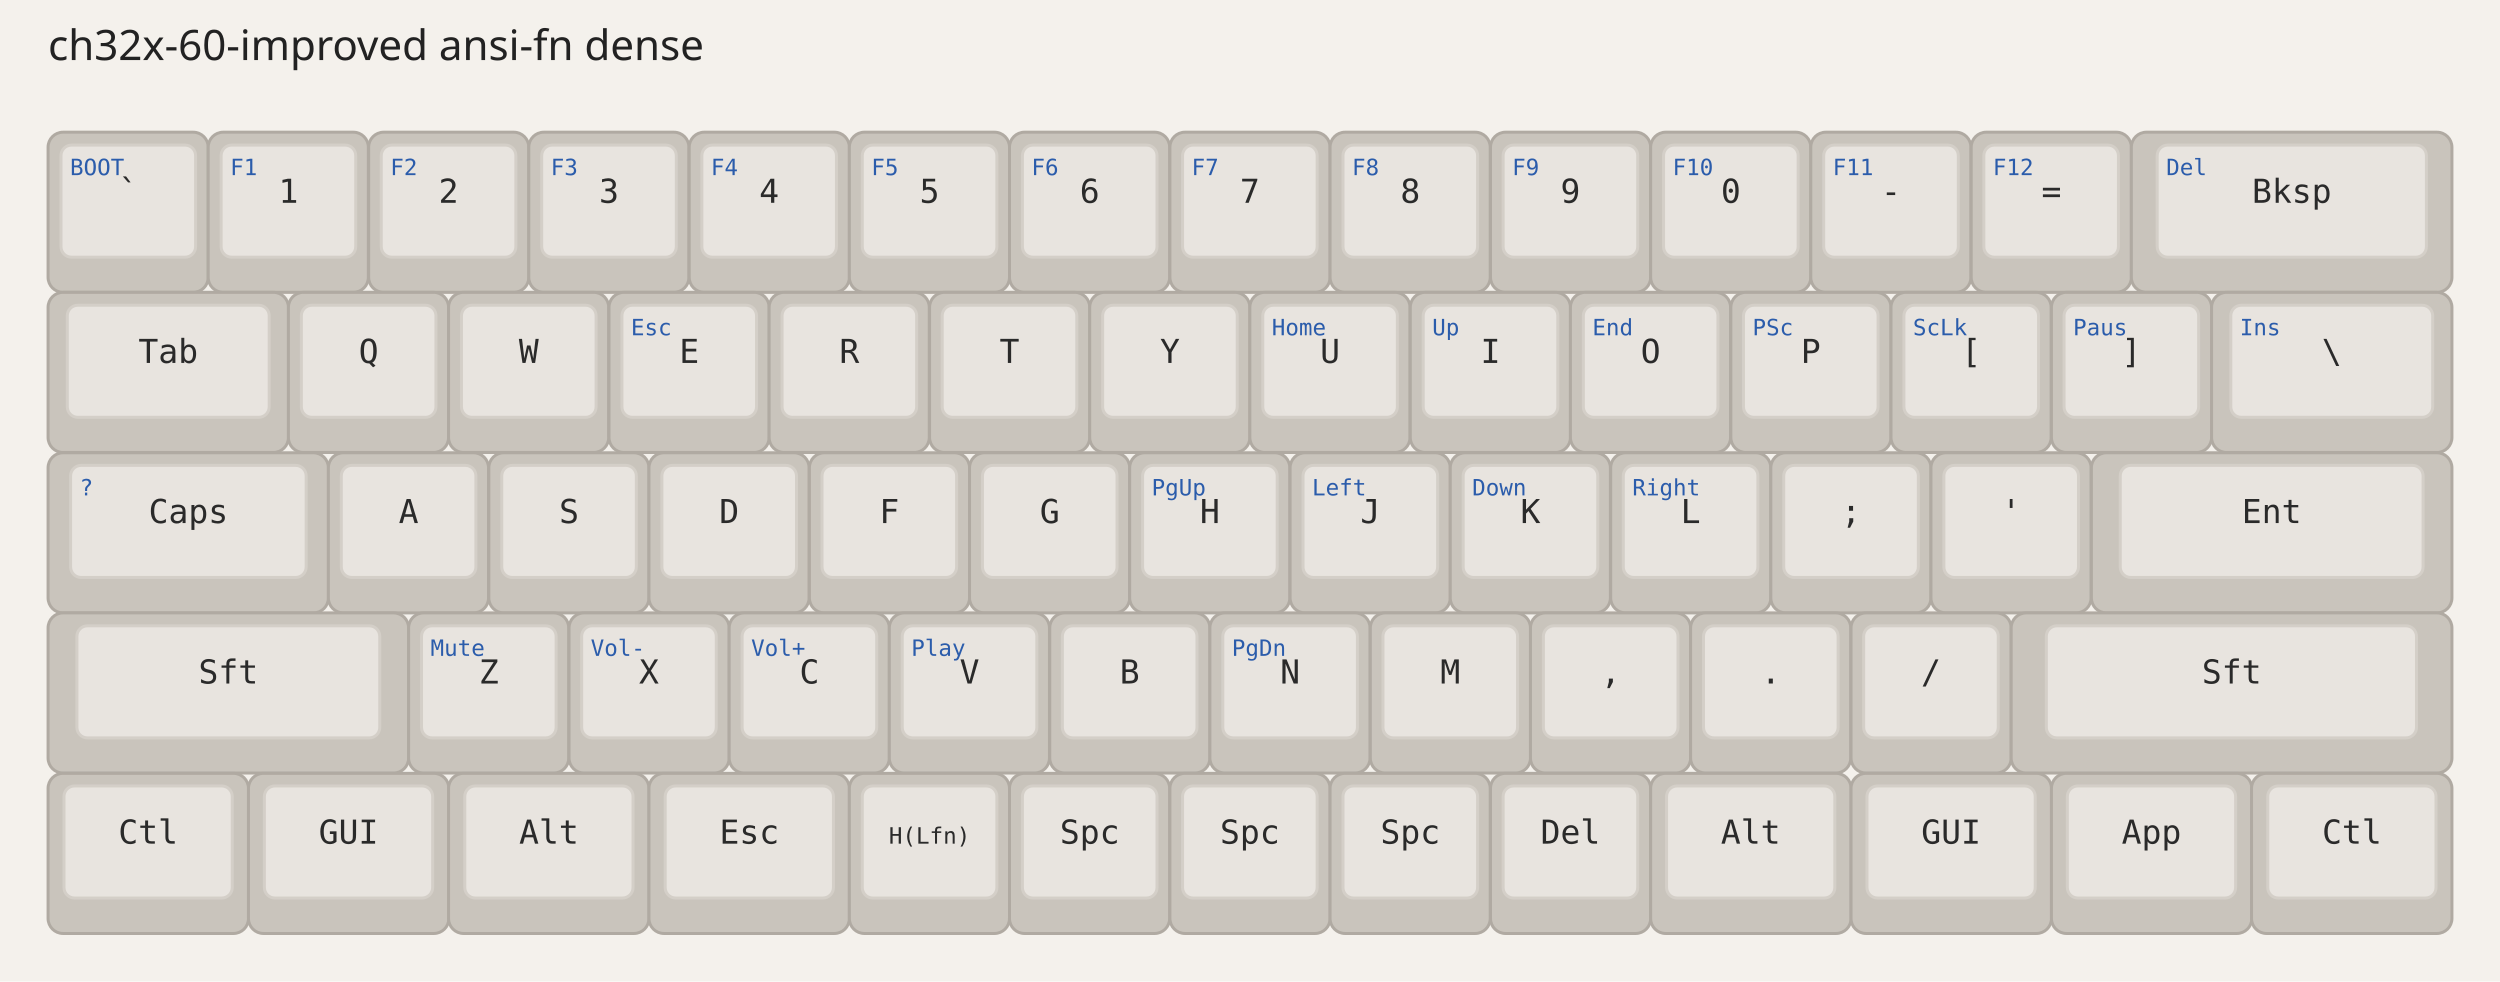
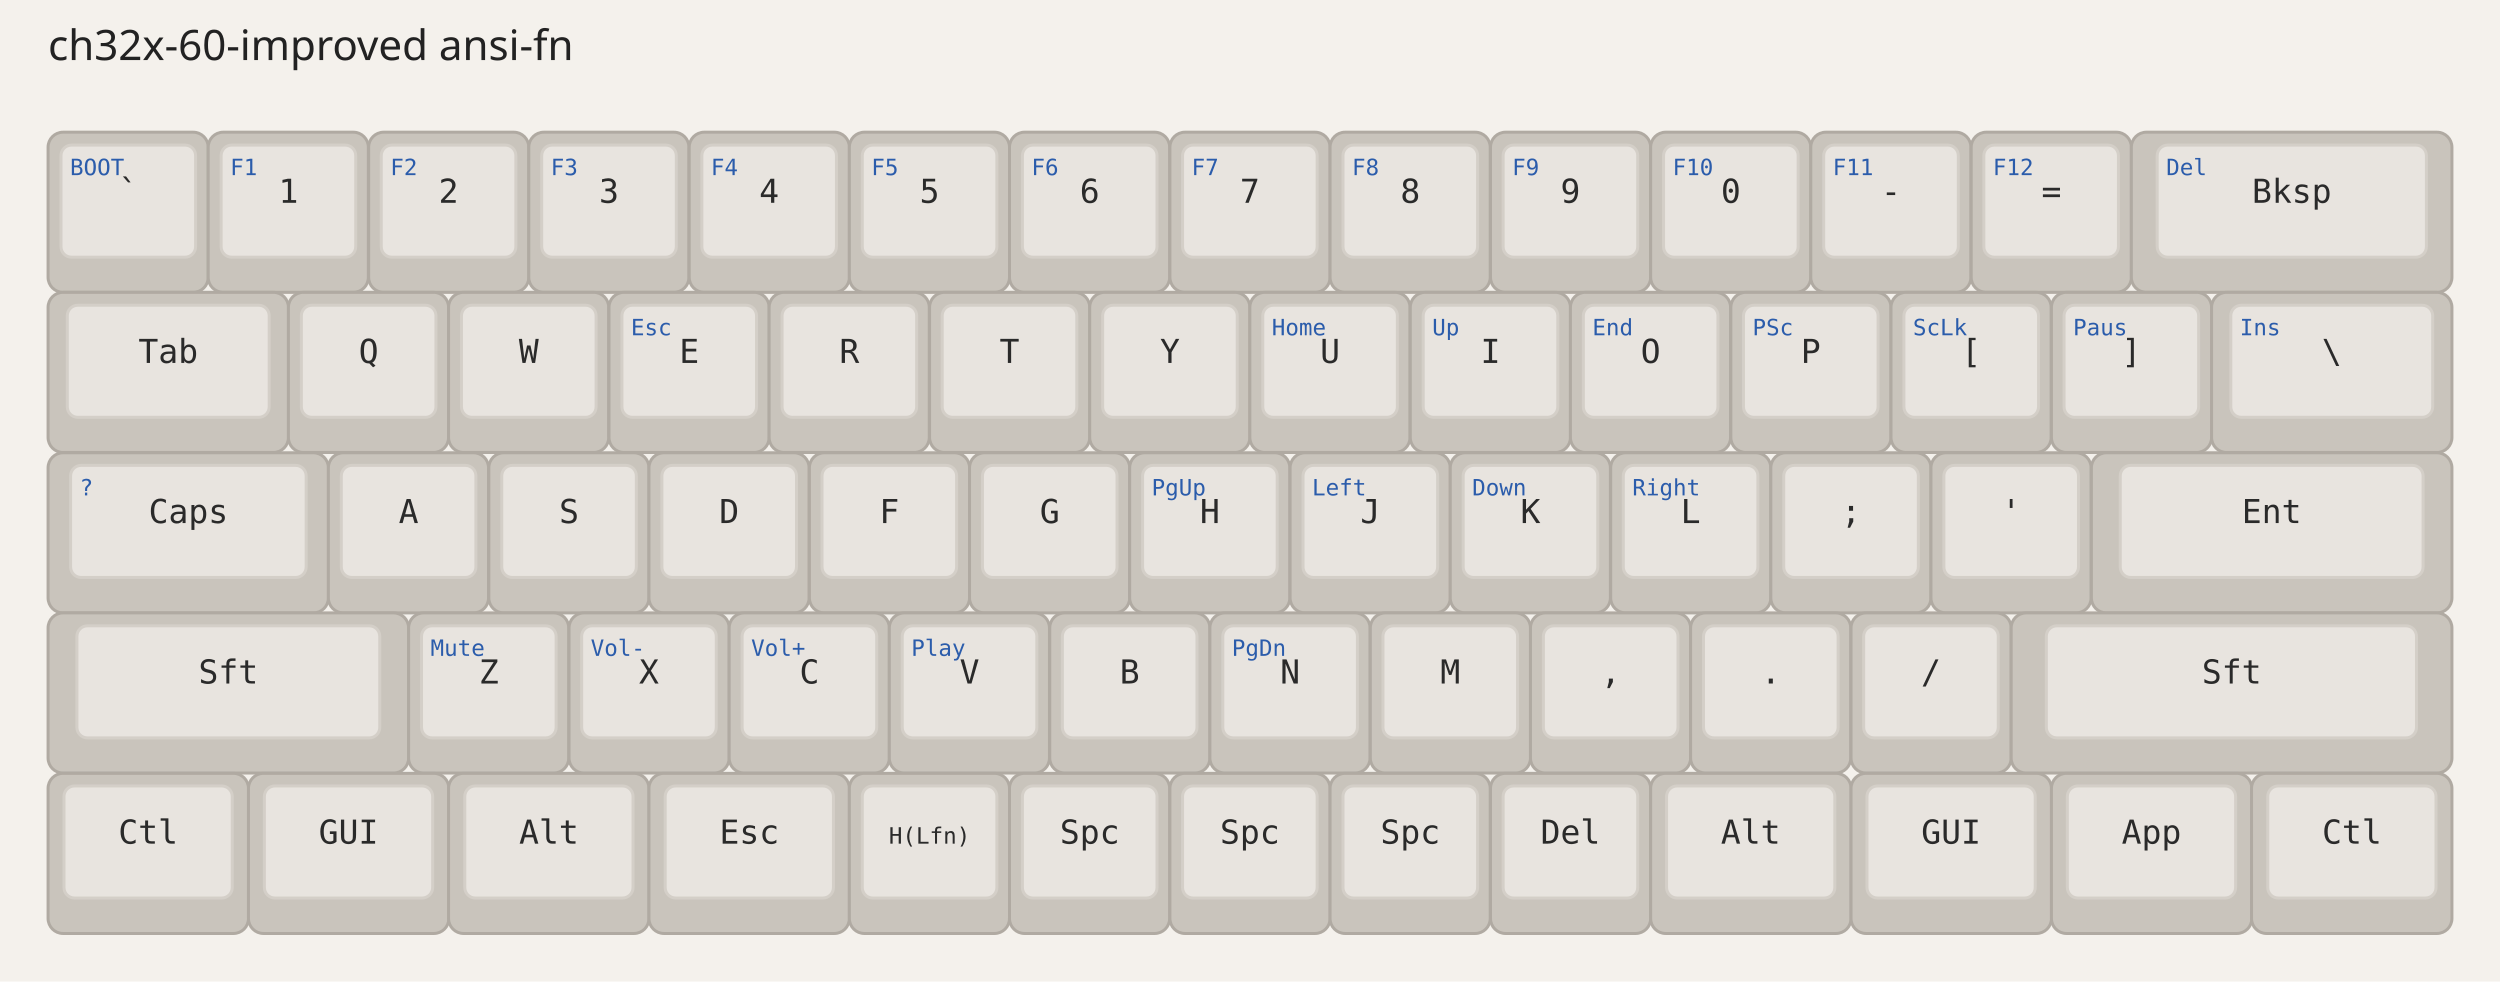
<svg xmlns="http://www.w3.org/2000/svg" width="832.1" height="326.7" viewBox="0 0 832.1 326.7">
  <rect width="100%" height="100%" fill="#f4f1ec" />
-   <text x="16" y="20" fill="#222222" font-family="ui-sans-serif,system-ui,sans-serif" font-size="14">ch32x-60-improved ansi-fn dense</text>
+   <text x="16" y="20" fill="#222222" font-family="ui-sans-serif,system-ui,sans-serif" font-size="14">ch32x-60-improved ansi-fn</text>
  <g>
    <rect x="16" y="44" width="53.3" height="53.3" rx="5" fill="#c9c4bc" stroke="#b0aaa2" />
  </g>
  <g>
    <rect x="20.3" y="48.3" width="44.8" height="37.3" rx="3.5" fill="#e8e4df" stroke="#d4cfc8" />
  </g>
  <g>
    <text x="42.7" y="67.5" text-anchor="middle" fill="#2a2a2a" font-family="ui-monospace,Menlo,monospace" font-size="11">`</text>
  </g>
  <g>
    <text x="23.3" y="58.3" text-anchor="start" fill="#2b5cab" font-family="ui-monospace,Menlo,monospace" font-size="7.5">BOOT</text>
  </g>
  <g>
    <rect x="69.3" y="44" width="53.3" height="53.3" rx="5" fill="#c9c4bc" stroke="#b0aaa2" />
  </g>
  <g>
    <rect x="73.6" y="48.3" width="44.8" height="37.3" rx="3.5" fill="#e8e4df" stroke="#d4cfc8" />
  </g>
  <g>
    <text x="96" y="67.5" text-anchor="middle" fill="#2a2a2a" font-family="ui-monospace,Menlo,monospace" font-size="11">1</text>
  </g>
  <g>
    <text x="76.6" y="58.3" text-anchor="start" fill="#2b5cab" font-family="ui-monospace,Menlo,monospace" font-size="7.5">F1</text>
  </g>
  <g>
    <rect x="122.7" y="44" width="53.3" height="53.3" rx="5" fill="#c9c4bc" stroke="#b0aaa2" />
  </g>
  <g>
    <rect x="126.9" y="48.3" width="44.8" height="37.3" rx="3.5" fill="#e8e4df" stroke="#d4cfc8" />
  </g>
  <g>
    <text x="149.3" y="67.5" text-anchor="middle" fill="#2a2a2a" font-family="ui-monospace,Menlo,monospace" font-size="11">2</text>
  </g>
  <g>
    <text x="129.9" y="58.3" text-anchor="start" fill="#2b5cab" font-family="ui-monospace,Menlo,monospace" font-size="7.5">F2</text>
  </g>
  <g>
    <rect x="176" y="44" width="53.3" height="53.3" rx="5" fill="#c9c4bc" stroke="#b0aaa2" />
  </g>
  <g>
    <rect x="180.3" y="48.3" width="44.8" height="37.3" rx="3.5" fill="#e8e4df" stroke="#d4cfc8" />
  </g>
  <g>
    <text x="202.7" y="67.5" text-anchor="middle" fill="#2a2a2a" font-family="ui-monospace,Menlo,monospace" font-size="11">3</text>
  </g>
  <g>
    <text x="183.3" y="58.3" text-anchor="start" fill="#2b5cab" font-family="ui-monospace,Menlo,monospace" font-size="7.5">F3</text>
  </g>
  <g>
    <rect x="229.4" y="44" width="53.3" height="53.3" rx="5" fill="#c9c4bc" stroke="#b0aaa2" />
  </g>
  <g>
    <rect x="233.6" y="48.3" width="44.8" height="37.3" rx="3.5" fill="#e8e4df" stroke="#d4cfc8" />
  </g>
  <g>
    <text x="256" y="67.5" text-anchor="middle" fill="#2a2a2a" font-family="ui-monospace,Menlo,monospace" font-size="11">4</text>
  </g>
  <g>
    <text x="236.6" y="58.3" text-anchor="start" fill="#2b5cab" font-family="ui-monospace,Menlo,monospace" font-size="7.5">F4</text>
  </g>
  <g>
    <rect x="282.7" y="44" width="53.3" height="53.3" rx="5" fill="#c9c4bc" stroke="#b0aaa2" />
  </g>
  <g>
    <rect x="287" y="48.3" width="44.8" height="37.3" rx="3.5" fill="#e8e4df" stroke="#d4cfc8" />
  </g>
  <g>
    <text x="309.4" y="67.5" text-anchor="middle" fill="#2a2a2a" font-family="ui-monospace,Menlo,monospace" font-size="11">5</text>
  </g>
  <g>
    <text x="290" y="58.3" text-anchor="start" fill="#2b5cab" font-family="ui-monospace,Menlo,monospace" font-size="7.5">F5</text>
  </g>
  <g>
    <rect x="336" y="44" width="53.3" height="53.3" rx="5" fill="#c9c4bc" stroke="#b0aaa2" />
  </g>
  <g>
    <rect x="340.3" y="48.3" width="44.8" height="37.3" rx="3.5" fill="#e8e4df" stroke="#d4cfc8" />
  </g>
  <g>
    <text x="362.7" y="67.5" text-anchor="middle" fill="#2a2a2a" font-family="ui-monospace,Menlo,monospace" font-size="11">6</text>
  </g>
  <g>
    <text x="343.3" y="58.3" text-anchor="start" fill="#2b5cab" font-family="ui-monospace,Menlo,monospace" font-size="7.5">F6</text>
  </g>
  <g>
    <rect x="389.4" y="44" width="53.3" height="53.3" rx="5" fill="#c9c4bc" stroke="#b0aaa2" />
  </g>
  <g>
    <rect x="393.6" y="48.3" width="44.8" height="37.3" rx="3.5" fill="#e8e4df" stroke="#d4cfc8" />
  </g>
  <g>
    <text x="416" y="67.5" text-anchor="middle" fill="#2a2a2a" font-family="ui-monospace,Menlo,monospace" font-size="11">7</text>
  </g>
  <g>
    <text x="396.6" y="58.3" text-anchor="start" fill="#2b5cab" font-family="ui-monospace,Menlo,monospace" font-size="7.5">F7</text>
  </g>
  <g>
    <rect x="442.7" y="44" width="53.3" height="53.3" rx="5" fill="#c9c4bc" stroke="#b0aaa2" />
  </g>
  <g>
    <rect x="447" y="48.3" width="44.8" height="37.3" rx="3.5" fill="#e8e4df" stroke="#d4cfc8" />
  </g>
  <g>
    <text x="469.4" y="67.5" text-anchor="middle" fill="#2a2a2a" font-family="ui-monospace,Menlo,monospace" font-size="11">8</text>
  </g>
  <g>
    <text x="450" y="58.3" text-anchor="start" fill="#2b5cab" font-family="ui-monospace,Menlo,monospace" font-size="7.5">F8</text>
  </g>
  <g>
    <rect x="496.1" y="44" width="53.3" height="53.3" rx="5" fill="#c9c4bc" stroke="#b0aaa2" />
  </g>
  <g>
    <rect x="500.3" y="48.3" width="44.8" height="37.3" rx="3.5" fill="#e8e4df" stroke="#d4cfc8" />
  </g>
  <g>
    <text x="522.7" y="67.5" text-anchor="middle" fill="#2a2a2a" font-family="ui-monospace,Menlo,monospace" font-size="11">9</text>
  </g>
  <g>
    <text x="503.3" y="58.3" text-anchor="start" fill="#2b5cab" font-family="ui-monospace,Menlo,monospace" font-size="7.5">F9</text>
  </g>
  <g>
    <rect x="549.4" y="44" width="53.3" height="53.3" rx="5" fill="#c9c4bc" stroke="#b0aaa2" />
  </g>
  <g>
    <rect x="553.7" y="48.3" width="44.8" height="37.3" rx="3.5" fill="#e8e4df" stroke="#d4cfc8" />
  </g>
  <g>
    <text x="576.1" y="67.5" text-anchor="middle" fill="#2a2a2a" font-family="ui-monospace,Menlo,monospace" font-size="11">0</text>
  </g>
  <g>
    <text x="556.7" y="58.3" text-anchor="start" fill="#2b5cab" font-family="ui-monospace,Menlo,monospace" font-size="7.5">F10</text>
  </g>
  <g>
    <rect x="602.7" y="44" width="53.3" height="53.3" rx="5" fill="#c9c4bc" stroke="#b0aaa2" />
  </g>
  <g>
    <rect x="607" y="48.3" width="44.8" height="37.3" rx="3.5" fill="#e8e4df" stroke="#d4cfc8" />
  </g>
  <g>
    <text x="629.4" y="67.5" text-anchor="middle" fill="#2a2a2a" font-family="ui-monospace,Menlo,monospace" font-size="11">-</text>
  </g>
  <g>
    <text x="610" y="58.3" text-anchor="start" fill="#2b5cab" font-family="ui-monospace,Menlo,monospace" font-size="7.5">F11</text>
  </g>
  <g>
    <rect x="656.1" y="44" width="53.3" height="53.3" rx="5" fill="#c9c4bc" stroke="#b0aaa2" />
  </g>
  <g>
    <rect x="660.3" y="48.3" width="44.8" height="37.3" rx="3.5" fill="#e8e4df" stroke="#d4cfc8" />
  </g>
  <g>
    <text x="682.8" y="67.5" text-anchor="middle" fill="#2a2a2a" font-family="ui-monospace,Menlo,monospace" font-size="11">=</text>
  </g>
  <g>
    <text x="663.3" y="58.3" text-anchor="start" fill="#2b5cab" font-family="ui-monospace,Menlo,monospace" font-size="7.5">F12</text>
  </g>
  <g>
    <rect x="709.4" y="44" width="106.7" height="53.3" rx="5" fill="#c9c4bc" stroke="#b0aaa2" />
  </g>
  <g>
    <rect x="718" y="48.3" width="89.6" height="37.3" rx="3.5" fill="#e8e4df" stroke="#d4cfc8" />
  </g>
  <g>
    <text x="762.8" y="67.5" text-anchor="middle" fill="#2a2a2a" font-family="ui-monospace,Menlo,monospace" font-size="11">Bksp</text>
  </g>
  <g>
    <text x="721" y="58.3" text-anchor="start" fill="#2b5cab" font-family="ui-monospace,Menlo,monospace" font-size="7.5">Del</text>
  </g>
  <g>
    <rect x="16" y="97.3" width="80" height="53.3" rx="5" fill="#c9c4bc" stroke="#b0aaa2" />
  </g>
  <g>
    <rect x="22.4" y="101.6" width="67.2" height="37.3" rx="3.5" fill="#e8e4df" stroke="#d4cfc8" />
  </g>
  <g>
    <text x="56" y="120.8" text-anchor="middle" fill="#2a2a2a" font-family="ui-monospace,Menlo,monospace" font-size="11">Tab</text>
  </g>
  <g>
    <rect x="96" y="97.3" width="53.3" height="53.3" rx="5" fill="#c9c4bc" stroke="#b0aaa2" />
  </g>
  <g>
    <rect x="100.3" y="101.6" width="44.8" height="37.3" rx="3.5" fill="#e8e4df" stroke="#d4cfc8" />
  </g>
  <g>
    <text x="122.7" y="120.8" text-anchor="middle" fill="#2a2a2a" font-family="ui-monospace,Menlo,monospace" font-size="11">Q</text>
  </g>
  <g>
    <rect x="149.3" y="97.3" width="53.3" height="53.3" rx="5" fill="#c9c4bc" stroke="#b0aaa2" />
  </g>
  <g>
    <rect x="153.6" y="101.6" width="44.8" height="37.3" rx="3.5" fill="#e8e4df" stroke="#d4cfc8" />
  </g>
  <g>
    <text x="176" y="120.8" text-anchor="middle" fill="#2a2a2a" font-family="ui-monospace,Menlo,monospace" font-size="11">W</text>
  </g>
  <g>
    <rect x="202.7" y="97.3" width="53.3" height="53.3" rx="5" fill="#c9c4bc" stroke="#b0aaa2" />
  </g>
  <g>
    <rect x="207" y="101.6" width="44.8" height="37.3" rx="3.5" fill="#e8e4df" stroke="#d4cfc8" />
  </g>
  <g>
    <text x="229.4" y="120.8" text-anchor="middle" fill="#2a2a2a" font-family="ui-monospace,Menlo,monospace" font-size="11">E</text>
  </g>
  <g>
    <text x="210" y="111.6" text-anchor="start" fill="#2b5cab" font-family="ui-monospace,Menlo,monospace" font-size="7.5">Esc</text>
  </g>
  <g>
    <rect x="256" y="97.3" width="53.3" height="53.3" rx="5" fill="#c9c4bc" stroke="#b0aaa2" />
  </g>
  <g>
    <rect x="260.3" y="101.6" width="44.8" height="37.3" rx="3.5" fill="#e8e4df" stroke="#d4cfc8" />
  </g>
  <g>
    <text x="282.7" y="120.8" text-anchor="middle" fill="#2a2a2a" font-family="ui-monospace,Menlo,monospace" font-size="11">R</text>
  </g>
  <g>
    <rect x="309.4" y="97.3" width="53.3" height="53.3" rx="5" fill="#c9c4bc" stroke="#b0aaa2" />
  </g>
  <g>
    <rect x="313.6" y="101.6" width="44.8" height="37.3" rx="3.5" fill="#e8e4df" stroke="#d4cfc8" />
  </g>
  <g>
    <text x="336" y="120.8" text-anchor="middle" fill="#2a2a2a" font-family="ui-monospace,Menlo,monospace" font-size="11">T</text>
  </g>
  <g>
    <rect x="362.7" y="97.3" width="53.3" height="53.3" rx="5" fill="#c9c4bc" stroke="#b0aaa2" />
  </g>
  <g>
    <rect x="367" y="101.6" width="44.8" height="37.3" rx="3.5" fill="#e8e4df" stroke="#d4cfc8" />
  </g>
  <g>
    <text x="389.4" y="120.8" text-anchor="middle" fill="#2a2a2a" font-family="ui-monospace,Menlo,monospace" font-size="11">Y</text>
  </g>
  <g>
    <rect x="416" y="97.3" width="53.3" height="53.3" rx="5" fill="#c9c4bc" stroke="#b0aaa2" />
  </g>
  <g>
    <rect x="420.3" y="101.6" width="44.8" height="37.3" rx="3.5" fill="#e8e4df" stroke="#d4cfc8" />
  </g>
  <g>
    <text x="442.7" y="120.8" text-anchor="middle" fill="#2a2a2a" font-family="ui-monospace,Menlo,monospace" font-size="11">U</text>
  </g>
  <g>
    <text x="423.3" y="111.6" text-anchor="start" fill="#2b5cab" font-family="ui-monospace,Menlo,monospace" font-size="7.5">Home</text>
  </g>
  <g>
    <rect x="469.4" y="97.3" width="53.3" height="53.3" rx="5" fill="#c9c4bc" stroke="#b0aaa2" />
  </g>
  <g>
    <rect x="473.7" y="101.6" width="44.8" height="37.3" rx="3.5" fill="#e8e4df" stroke="#d4cfc8" />
  </g>
  <g>
    <text x="496.1" y="120.8" text-anchor="middle" fill="#2a2a2a" font-family="ui-monospace,Menlo,monospace" font-size="11">I</text>
  </g>
  <g>
    <text x="476.7" y="111.6" text-anchor="start" fill="#2b5cab" font-family="ui-monospace,Menlo,monospace" font-size="7.5">Up</text>
  </g>
  <g>
    <rect x="522.7" y="97.3" width="53.3" height="53.3" rx="5" fill="#c9c4bc" stroke="#b0aaa2" />
  </g>
  <g>
    <rect x="527" y="101.6" width="44.8" height="37.3" rx="3.5" fill="#e8e4df" stroke="#d4cfc8" />
  </g>
  <g>
    <text x="549.4" y="120.8" text-anchor="middle" fill="#2a2a2a" font-family="ui-monospace,Menlo,monospace" font-size="11">O</text>
  </g>
  <g>
    <text x="530" y="111.6" text-anchor="start" fill="#2b5cab" font-family="ui-monospace,Menlo,monospace" font-size="7.5">End</text>
  </g>
  <g>
    <rect x="576.1" y="97.3" width="53.3" height="53.3" rx="5" fill="#c9c4bc" stroke="#b0aaa2" />
  </g>
  <g>
    <rect x="580.3" y="101.6" width="44.8" height="37.3" rx="3.5" fill="#e8e4df" stroke="#d4cfc8" />
  </g>
  <g>
    <text x="602.7" y="120.8" text-anchor="middle" fill="#2a2a2a" font-family="ui-monospace,Menlo,monospace" font-size="11">P</text>
  </g>
  <g>
    <text x="583.3" y="111.6" text-anchor="start" fill="#2b5cab" font-family="ui-monospace,Menlo,monospace" font-size="7.5">PSc</text>
  </g>
  <g>
    <rect x="629.4" y="97.3" width="53.3" height="53.3" rx="5" fill="#c9c4bc" stroke="#b0aaa2" />
  </g>
  <g>
    <rect x="633.7" y="101.6" width="44.8" height="37.3" rx="3.5" fill="#e8e4df" stroke="#d4cfc8" />
  </g>
  <g>
    <text x="656.1" y="120.8" text-anchor="middle" fill="#2a2a2a" font-family="ui-monospace,Menlo,monospace" font-size="11">[</text>
  </g>
  <g>
    <text x="636.7" y="111.6" text-anchor="start" fill="#2b5cab" font-family="ui-monospace,Menlo,monospace" font-size="7.5">ScLk</text>
  </g>
  <g>
    <rect x="682.8" y="97.3" width="53.3" height="53.3" rx="5" fill="#c9c4bc" stroke="#b0aaa2" />
  </g>
  <g>
    <rect x="687" y="101.6" width="44.8" height="37.3" rx="3.5" fill="#e8e4df" stroke="#d4cfc8" />
  </g>
  <g>
    <text x="709.4" y="120.8" text-anchor="middle" fill="#2a2a2a" font-family="ui-monospace,Menlo,monospace" font-size="11">]</text>
  </g>
  <g>
    <text x="690" y="111.6" text-anchor="start" fill="#2b5cab" font-family="ui-monospace,Menlo,monospace" font-size="7.5">Paus</text>
  </g>
  <g>
    <rect x="736.1" y="97.3" width="80" height="53.3" rx="5" fill="#c9c4bc" stroke="#b0aaa2" />
  </g>
  <g>
    <rect x="742.5" y="101.6" width="67.2" height="37.3" rx="3.5" fill="#e8e4df" stroke="#d4cfc8" />
  </g>
  <g>
    <text x="776.1" y="120.8" text-anchor="middle" fill="#2a2a2a" font-family="ui-monospace,Menlo,monospace" font-size="11">\</text>
  </g>
  <g>
    <text x="745.5" y="111.6" text-anchor="start" fill="#2b5cab" font-family="ui-monospace,Menlo,monospace" font-size="7.5">Ins</text>
  </g>
  <g>
    <rect x="16" y="150.7" width="93.3" height="53.3" rx="5" fill="#c9c4bc" stroke="#b0aaa2" />
  </g>
  <g>
    <rect x="23.5" y="154.9" width="78.4" height="37.3" rx="3.5" fill="#e8e4df" stroke="#d4cfc8" />
  </g>
  <g>
    <text x="62.7" y="174.1" text-anchor="middle" fill="#2a2a2a" font-family="ui-monospace,Menlo,monospace" font-size="11">Caps</text>
  </g>
  <g>
    <text x="26.5" y="164.9" text-anchor="start" fill="#2b5cab" font-family="ui-monospace,Menlo,monospace" font-size="7.5">?</text>
  </g>
  <g>
    <rect x="109.3" y="150.7" width="53.3" height="53.3" rx="5" fill="#c9c4bc" stroke="#b0aaa2" />
  </g>
  <g>
    <rect x="113.6" y="154.9" width="44.8" height="37.3" rx="3.5" fill="#e8e4df" stroke="#d4cfc8" />
  </g>
  <g>
    <text x="136" y="174.1" text-anchor="middle" fill="#2a2a2a" font-family="ui-monospace,Menlo,monospace" font-size="11">A</text>
  </g>
  <g>
    <rect x="162.7" y="150.7" width="53.3" height="53.3" rx="5" fill="#c9c4bc" stroke="#b0aaa2" />
  </g>
  <g>
    <rect x="167" y="154.9" width="44.8" height="37.3" rx="3.5" fill="#e8e4df" stroke="#d4cfc8" />
  </g>
  <g>
    <text x="189.4" y="174.1" text-anchor="middle" fill="#2a2a2a" font-family="ui-monospace,Menlo,monospace" font-size="11">S</text>
  </g>
  <g>
    <rect x="216" y="150.7" width="53.3" height="53.3" rx="5" fill="#c9c4bc" stroke="#b0aaa2" />
  </g>
  <g>
    <rect x="220.3" y="154.9" width="44.8" height="37.3" rx="3.5" fill="#e8e4df" stroke="#d4cfc8" />
  </g>
  <g>
    <text x="242.7" y="174.1" text-anchor="middle" fill="#2a2a2a" font-family="ui-monospace,Menlo,monospace" font-size="11">D</text>
  </g>
  <g>
    <rect x="269.4" y="150.7" width="53.3" height="53.3" rx="5" fill="#c9c4bc" stroke="#b0aaa2" />
  </g>
  <g>
    <rect x="273.6" y="154.9" width="44.8" height="37.3" rx="3.5" fill="#e8e4df" stroke="#d4cfc8" />
  </g>
  <g>
    <text x="296" y="174.1" text-anchor="middle" fill="#2a2a2a" font-family="ui-monospace,Menlo,monospace" font-size="11">F</text>
  </g>
  <g>
    <rect x="322.7" y="150.7" width="53.3" height="53.3" rx="5" fill="#c9c4bc" stroke="#b0aaa2" />
  </g>
  <g>
    <rect x="327" y="154.9" width="44.8" height="37.3" rx="3.5" fill="#e8e4df" stroke="#d4cfc8" />
  </g>
  <g>
    <text x="349.4" y="174.1" text-anchor="middle" fill="#2a2a2a" font-family="ui-monospace,Menlo,monospace" font-size="11">G</text>
  </g>
  <g>
    <rect x="376" y="150.7" width="53.3" height="53.3" rx="5" fill="#c9c4bc" stroke="#b0aaa2" />
  </g>
  <g>
    <rect x="380.3" y="154.9" width="44.8" height="37.3" rx="3.5" fill="#e8e4df" stroke="#d4cfc8" />
  </g>
  <g>
    <text x="402.7" y="174.1" text-anchor="middle" fill="#2a2a2a" font-family="ui-monospace,Menlo,monospace" font-size="11">H</text>
  </g>
  <g>
    <text x="383.3" y="164.9" text-anchor="start" fill="#2b5cab" font-family="ui-monospace,Menlo,monospace" font-size="7.5">PgUp</text>
  </g>
  <g>
    <rect x="429.4" y="150.7" width="53.3" height="53.3" rx="5" fill="#c9c4bc" stroke="#b0aaa2" />
  </g>
  <g>
    <rect x="433.7" y="154.9" width="44.8" height="37.3" rx="3.5" fill="#e8e4df" stroke="#d4cfc8" />
  </g>
  <g>
    <text x="456.1" y="174.1" text-anchor="middle" fill="#2a2a2a" font-family="ui-monospace,Menlo,monospace" font-size="11">J</text>
  </g>
  <g>
    <text x="436.7" y="164.9" text-anchor="start" fill="#2b5cab" font-family="ui-monospace,Menlo,monospace" font-size="7.5">Left</text>
  </g>
  <g>
    <rect x="482.7" y="150.7" width="53.3" height="53.3" rx="5" fill="#c9c4bc" stroke="#b0aaa2" />
  </g>
  <g>
    <rect x="487" y="154.9" width="44.8" height="37.3" rx="3.5" fill="#e8e4df" stroke="#d4cfc8" />
  </g>
  <g>
    <text x="509.4" y="174.1" text-anchor="middle" fill="#2a2a2a" font-family="ui-monospace,Menlo,monospace" font-size="11">K</text>
  </g>
  <g>
    <text x="490" y="164.9" text-anchor="start" fill="#2b5cab" font-family="ui-monospace,Menlo,monospace" font-size="7.5">Down</text>
  </g>
  <g>
    <rect x="536.1" y="150.7" width="53.3" height="53.3" rx="5" fill="#c9c4bc" stroke="#b0aaa2" />
  </g>
  <g>
    <rect x="540.3" y="154.9" width="44.8" height="37.3" rx="3.5" fill="#e8e4df" stroke="#d4cfc8" />
  </g>
  <g>
    <text x="562.7" y="174.1" text-anchor="middle" fill="#2a2a2a" font-family="ui-monospace,Menlo,monospace" font-size="11">L</text>
  </g>
  <g>
    <text x="543.3" y="164.9" text-anchor="start" fill="#2b5cab" font-family="ui-monospace,Menlo,monospace" font-size="7.5">Right</text>
  </g>
  <g>
    <rect x="589.4" y="150.7" width="53.3" height="53.3" rx="5" fill="#c9c4bc" stroke="#b0aaa2" />
  </g>
  <g>
    <rect x="593.7" y="154.9" width="44.8" height="37.3" rx="3.5" fill="#e8e4df" stroke="#d4cfc8" />
  </g>
  <g>
    <text x="616.1" y="174.1" text-anchor="middle" fill="#2a2a2a" font-family="ui-monospace,Menlo,monospace" font-size="11">;</text>
  </g>
  <g>
    <rect x="642.7" y="150.7" width="53.3" height="53.3" rx="5" fill="#c9c4bc" stroke="#b0aaa2" />
  </g>
  <g>
    <rect x="647" y="154.9" width="44.8" height="37.3" rx="3.5" fill="#e8e4df" stroke="#d4cfc8" />
  </g>
  <g>
    <text x="669.4" y="174.1" text-anchor="middle" fill="#2a2a2a" font-family="ui-monospace,Menlo,monospace" font-size="11">'</text>
  </g>
  <g>
    <rect x="696.1" y="150.7" width="120" height="53.3" rx="5" fill="#c9c4bc" stroke="#b0aaa2" />
  </g>
  <g>
    <rect x="705.7" y="154.9" width="100.8" height="37.3" rx="3.5" fill="#e8e4df" stroke="#d4cfc8" />
  </g>
  <g>
    <text x="756.1" y="174.1" text-anchor="middle" fill="#2a2a2a" font-family="ui-monospace,Menlo,monospace" font-size="11">Ent</text>
  </g>
  <g>
    <rect x="16" y="204" width="120" height="53.3" rx="5" fill="#c9c4bc" stroke="#b0aaa2" />
  </g>
  <g>
    <rect x="25.6" y="208.3" width="100.8" height="37.3" rx="3.5" fill="#e8e4df" stroke="#d4cfc8" />
  </g>
  <g>
    <text x="76" y="227.5" text-anchor="middle" fill="#2a2a2a" font-family="ui-monospace,Menlo,monospace" font-size="11">Sft</text>
  </g>
  <g>
    <rect x="136" y="204" width="53.3" height="53.3" rx="5" fill="#c9c4bc" stroke="#b0aaa2" />
  </g>
  <g>
    <rect x="140.3" y="208.3" width="44.8" height="37.3" rx="3.5" fill="#e8e4df" stroke="#d4cfc8" />
  </g>
  <g>
    <text x="162.7" y="227.5" text-anchor="middle" fill="#2a2a2a" font-family="ui-monospace,Menlo,monospace" font-size="11">Z</text>
  </g>
  <g>
    <text x="143.3" y="218.3" text-anchor="start" fill="#2b5cab" font-family="ui-monospace,Menlo,monospace" font-size="7.5">Mute</text>
  </g>
  <g>
    <rect x="189.4" y="204" width="53.3" height="53.3" rx="5" fill="#c9c4bc" stroke="#b0aaa2" />
  </g>
  <g>
    <rect x="193.6" y="208.3" width="44.8" height="37.3" rx="3.5" fill="#e8e4df" stroke="#d4cfc8" />
  </g>
  <g>
    <text x="216" y="227.5" text-anchor="middle" fill="#2a2a2a" font-family="ui-monospace,Menlo,monospace" font-size="11">X</text>
  </g>
  <g>
    <text x="196.6" y="218.3" text-anchor="start" fill="#2b5cab" font-family="ui-monospace,Menlo,monospace" font-size="7.5">Vol-</text>
  </g>
  <g>
    <rect x="242.7" y="204" width="53.3" height="53.3" rx="5" fill="#c9c4bc" stroke="#b0aaa2" />
  </g>
  <g>
    <rect x="247" y="208.3" width="44.8" height="37.3" rx="3.5" fill="#e8e4df" stroke="#d4cfc8" />
  </g>
  <g>
    <text x="269.4" y="227.5" text-anchor="middle" fill="#2a2a2a" font-family="ui-monospace,Menlo,monospace" font-size="11">C</text>
  </g>
  <g>
    <text x="250" y="218.3" text-anchor="start" fill="#2b5cab" font-family="ui-monospace,Menlo,monospace" font-size="7.5">Vol+</text>
  </g>
  <g>
    <rect x="296" y="204" width="53.3" height="53.3" rx="5" fill="#c9c4bc" stroke="#b0aaa2" />
  </g>
  <g>
    <rect x="300.3" y="208.3" width="44.8" height="37.3" rx="3.5" fill="#e8e4df" stroke="#d4cfc8" />
  </g>
  <g>
    <text x="322.7" y="227.5" text-anchor="middle" fill="#2a2a2a" font-family="ui-monospace,Menlo,monospace" font-size="11">V</text>
  </g>
  <g>
    <text x="303.3" y="218.3" text-anchor="start" fill="#2b5cab" font-family="ui-monospace,Menlo,monospace" font-size="7.5">Play</text>
  </g>
  <g>
    <rect x="349.4" y="204" width="53.3" height="53.3" rx="5" fill="#c9c4bc" stroke="#b0aaa2" />
  </g>
  <g>
    <rect x="353.6" y="208.3" width="44.8" height="37.3" rx="3.5" fill="#e8e4df" stroke="#d4cfc8" />
  </g>
  <g>
    <text x="376" y="227.5" text-anchor="middle" fill="#2a2a2a" font-family="ui-monospace,Menlo,monospace" font-size="11">B</text>
  </g>
  <g>
    <rect x="402.7" y="204" width="53.3" height="53.3" rx="5" fill="#c9c4bc" stroke="#b0aaa2" />
  </g>
  <g>
    <rect x="407" y="208.3" width="44.8" height="37.3" rx="3.5" fill="#e8e4df" stroke="#d4cfc8" />
  </g>
  <g>
    <text x="429.4" y="227.5" text-anchor="middle" fill="#2a2a2a" font-family="ui-monospace,Menlo,monospace" font-size="11">N</text>
  </g>
  <g>
    <text x="410" y="218.3" text-anchor="start" fill="#2b5cab" font-family="ui-monospace,Menlo,monospace" font-size="7.5">PgDn</text>
  </g>
  <g>
    <rect x="456.1" y="204" width="53.3" height="53.3" rx="5" fill="#c9c4bc" stroke="#b0aaa2" />
  </g>
  <g>
    <rect x="460.3" y="208.3" width="44.8" height="37.3" rx="3.5" fill="#e8e4df" stroke="#d4cfc8" />
  </g>
  <g>
    <text x="482.7" y="227.5" text-anchor="middle" fill="#2a2a2a" font-family="ui-monospace,Menlo,monospace" font-size="11">M</text>
  </g>
  <g>
    <rect x="509.4" y="204" width="53.3" height="53.3" rx="5" fill="#c9c4bc" stroke="#b0aaa2" />
  </g>
  <g>
    <rect x="513.7" y="208.3" width="44.8" height="37.3" rx="3.5" fill="#e8e4df" stroke="#d4cfc8" />
  </g>
  <g>
    <text x="536.1" y="227.5" text-anchor="middle" fill="#2a2a2a" font-family="ui-monospace,Menlo,monospace" font-size="11">,</text>
  </g>
  <g>
    <rect x="562.7" y="204" width="53.3" height="53.3" rx="5" fill="#c9c4bc" stroke="#b0aaa2" />
  </g>
  <g>
    <rect x="567" y="208.3" width="44.8" height="37.3" rx="3.5" fill="#e8e4df" stroke="#d4cfc8" />
  </g>
  <g>
    <text x="589.4" y="227.5" text-anchor="middle" fill="#2a2a2a" font-family="ui-monospace,Menlo,monospace" font-size="11">.</text>
  </g>
  <g>
    <rect x="616.1" y="204" width="53.3" height="53.3" rx="5" fill="#c9c4bc" stroke="#b0aaa2" />
  </g>
  <g>
    <rect x="620.3" y="208.3" width="44.8" height="37.3" rx="3.5" fill="#e8e4df" stroke="#d4cfc8" />
  </g>
  <g>
    <text x="642.7" y="227.5" text-anchor="middle" fill="#2a2a2a" font-family="ui-monospace,Menlo,monospace" font-size="11">/</text>
  </g>
  <g>
    <rect x="669.4" y="204" width="146.7" height="53.3" rx="5" fill="#c9c4bc" stroke="#b0aaa2" />
  </g>
  <g>
    <rect x="681.1" y="208.3" width="123.2" height="37.3" rx="3.5" fill="#e8e4df" stroke="#d4cfc8" />
  </g>
  <g>
    <text x="742.8" y="227.5" text-anchor="middle" fill="#2a2a2a" font-family="ui-monospace,Menlo,monospace" font-size="11">Sft</text>
  </g>
  <g>
    <rect x="16" y="257.4" width="66.7" height="53.3" rx="5" fill="#c9c4bc" stroke="#b0aaa2" />
  </g>
  <g>
    <rect x="21.3" y="261.6" width="56" height="37.3" rx="3.5" fill="#e8e4df" stroke="#d4cfc8" />
  </g>
  <g>
    <text x="49.3" y="280.8" text-anchor="middle" fill="#2a2a2a" font-family="ui-monospace,Menlo,monospace" font-size="11">Ctl</text>
  </g>
  <g>
    <rect x="82.7" y="257.4" width="66.7" height="53.3" rx="5" fill="#c9c4bc" stroke="#b0aaa2" />
  </g>
  <g>
    <rect x="88" y="261.6" width="56" height="37.3" rx="3.5" fill="#e8e4df" stroke="#d4cfc8" />
  </g>
  <g>
    <text x="116" y="280.8" text-anchor="middle" fill="#2a2a2a" font-family="ui-monospace,Menlo,monospace" font-size="11">GUI</text>
  </g>
  <g>
    <rect x="149.3" y="257.4" width="66.7" height="53.3" rx="5" fill="#c9c4bc" stroke="#b0aaa2" />
  </g>
  <g>
    <rect x="154.7" y="261.6" width="56" height="37.3" rx="3.5" fill="#e8e4df" stroke="#d4cfc8" />
  </g>
  <g>
    <text x="182.7" y="280.8" text-anchor="middle" fill="#2a2a2a" font-family="ui-monospace,Menlo,monospace" font-size="11">Alt</text>
  </g>
  <g>
    <rect x="216" y="257.4" width="66.7" height="53.3" rx="5" fill="#c9c4bc" stroke="#b0aaa2" />
  </g>
  <g>
    <rect x="221.4" y="261.6" width="56" height="37.3" rx="3.5" fill="#e8e4df" stroke="#d4cfc8" />
  </g>
  <g>
    <text x="249.4" y="280.8" text-anchor="middle" fill="#2a2a2a" font-family="ui-monospace,Menlo,monospace" font-size="11">Esc</text>
  </g>
  <g>
    <rect x="282.7" y="257.4" width="53.3" height="53.3" rx="5" fill="#c9c4bc" stroke="#b0aaa2" />
  </g>
  <g>
    <rect x="287" y="261.6" width="44.8" height="37.3" rx="3.5" fill="#e8e4df" stroke="#d4cfc8" />
  </g>
  <g>
    <text x="309.4" y="280.8" text-anchor="middle" fill="#2a2a2a" font-family="ui-monospace,Menlo,monospace" font-size="7.5">H(Lfn)</text>
  </g>
  <g>
    <rect x="336" y="257.4" width="53.3" height="53.3" rx="5" fill="#c9c4bc" stroke="#b0aaa2" />
  </g>
  <g>
    <rect x="340.3" y="261.6" width="44.8" height="37.3" rx="3.5" fill="#e8e4df" stroke="#d4cfc8" />
  </g>
  <g>
    <text x="362.7" y="280.8" text-anchor="middle" fill="#2a2a2a" font-family="ui-monospace,Menlo,monospace" font-size="11">Spc</text>
  </g>
  <g>
    <rect x="389.4" y="257.4" width="53.3" height="53.3" rx="5" fill="#c9c4bc" stroke="#b0aaa2" />
  </g>
  <g>
    <rect x="393.6" y="261.6" width="44.8" height="37.3" rx="3.5" fill="#e8e4df" stroke="#d4cfc8" />
  </g>
  <g>
    <text x="416" y="280.8" text-anchor="middle" fill="#2a2a2a" font-family="ui-monospace,Menlo,monospace" font-size="11">Spc</text>
  </g>
  <g>
    <rect x="442.7" y="257.4" width="53.3" height="53.3" rx="5" fill="#c9c4bc" stroke="#b0aaa2" />
  </g>
  <g>
    <rect x="447" y="261.6" width="44.8" height="37.3" rx="3.5" fill="#e8e4df" stroke="#d4cfc8" />
  </g>
  <g>
    <text x="469.4" y="280.8" text-anchor="middle" fill="#2a2a2a" font-family="ui-monospace,Menlo,monospace" font-size="11">Spc</text>
  </g>
  <g>
    <rect x="496.1" y="257.4" width="53.3" height="53.3" rx="5" fill="#c9c4bc" stroke="#b0aaa2" />
  </g>
  <g>
    <rect x="500.3" y="261.6" width="44.8" height="37.3" rx="3.5" fill="#e8e4df" stroke="#d4cfc8" />
  </g>
  <g>
    <text x="522.7" y="280.8" text-anchor="middle" fill="#2a2a2a" font-family="ui-monospace,Menlo,monospace" font-size="11">Del</text>
  </g>
  <g>
    <rect x="549.4" y="257.4" width="66.7" height="53.3" rx="5" fill="#c9c4bc" stroke="#b0aaa2" />
  </g>
  <g>
    <rect x="554.7" y="261.6" width="56" height="37.3" rx="3.5" fill="#e8e4df" stroke="#d4cfc8" />
  </g>
  <g>
    <text x="582.7" y="280.8" text-anchor="middle" fill="#2a2a2a" font-family="ui-monospace,Menlo,monospace" font-size="11">Alt</text>
  </g>
  <g>
    <rect x="616.1" y="257.4" width="66.7" height="53.3" rx="5" fill="#c9c4bc" stroke="#b0aaa2" />
  </g>
  <g>
    <rect x="621.4" y="261.6" width="56" height="37.3" rx="3.5" fill="#e8e4df" stroke="#d4cfc8" />
  </g>
  <g>
    <text x="649.4" y="280.8" text-anchor="middle" fill="#2a2a2a" font-family="ui-monospace,Menlo,monospace" font-size="11">GUI</text>
  </g>
  <g>
    <rect x="682.8" y="257.4" width="66.7" height="53.3" rx="5" fill="#c9c4bc" stroke="#b0aaa2" />
  </g>
  <g>
    <rect x="688.1" y="261.6" width="56" height="37.3" rx="3.5" fill="#e8e4df" stroke="#d4cfc8" />
  </g>
  <g>
    <text x="716.1" y="280.8" text-anchor="middle" fill="#2a2a2a" font-family="ui-monospace,Menlo,monospace" font-size="11">App</text>
  </g>
  <g>
    <rect x="749.4" y="257.4" width="66.7" height="53.3" rx="5" fill="#c9c4bc" stroke="#b0aaa2" />
  </g>
  <g>
    <rect x="754.8" y="261.6" width="56" height="37.3" rx="3.5" fill="#e8e4df" stroke="#d4cfc8" />
  </g>
  <g>
    <text x="782.8" y="280.8" text-anchor="middle" fill="#2a2a2a" font-family="ui-monospace,Menlo,monospace" font-size="11">Ctl</text>
  </g>
</svg>
